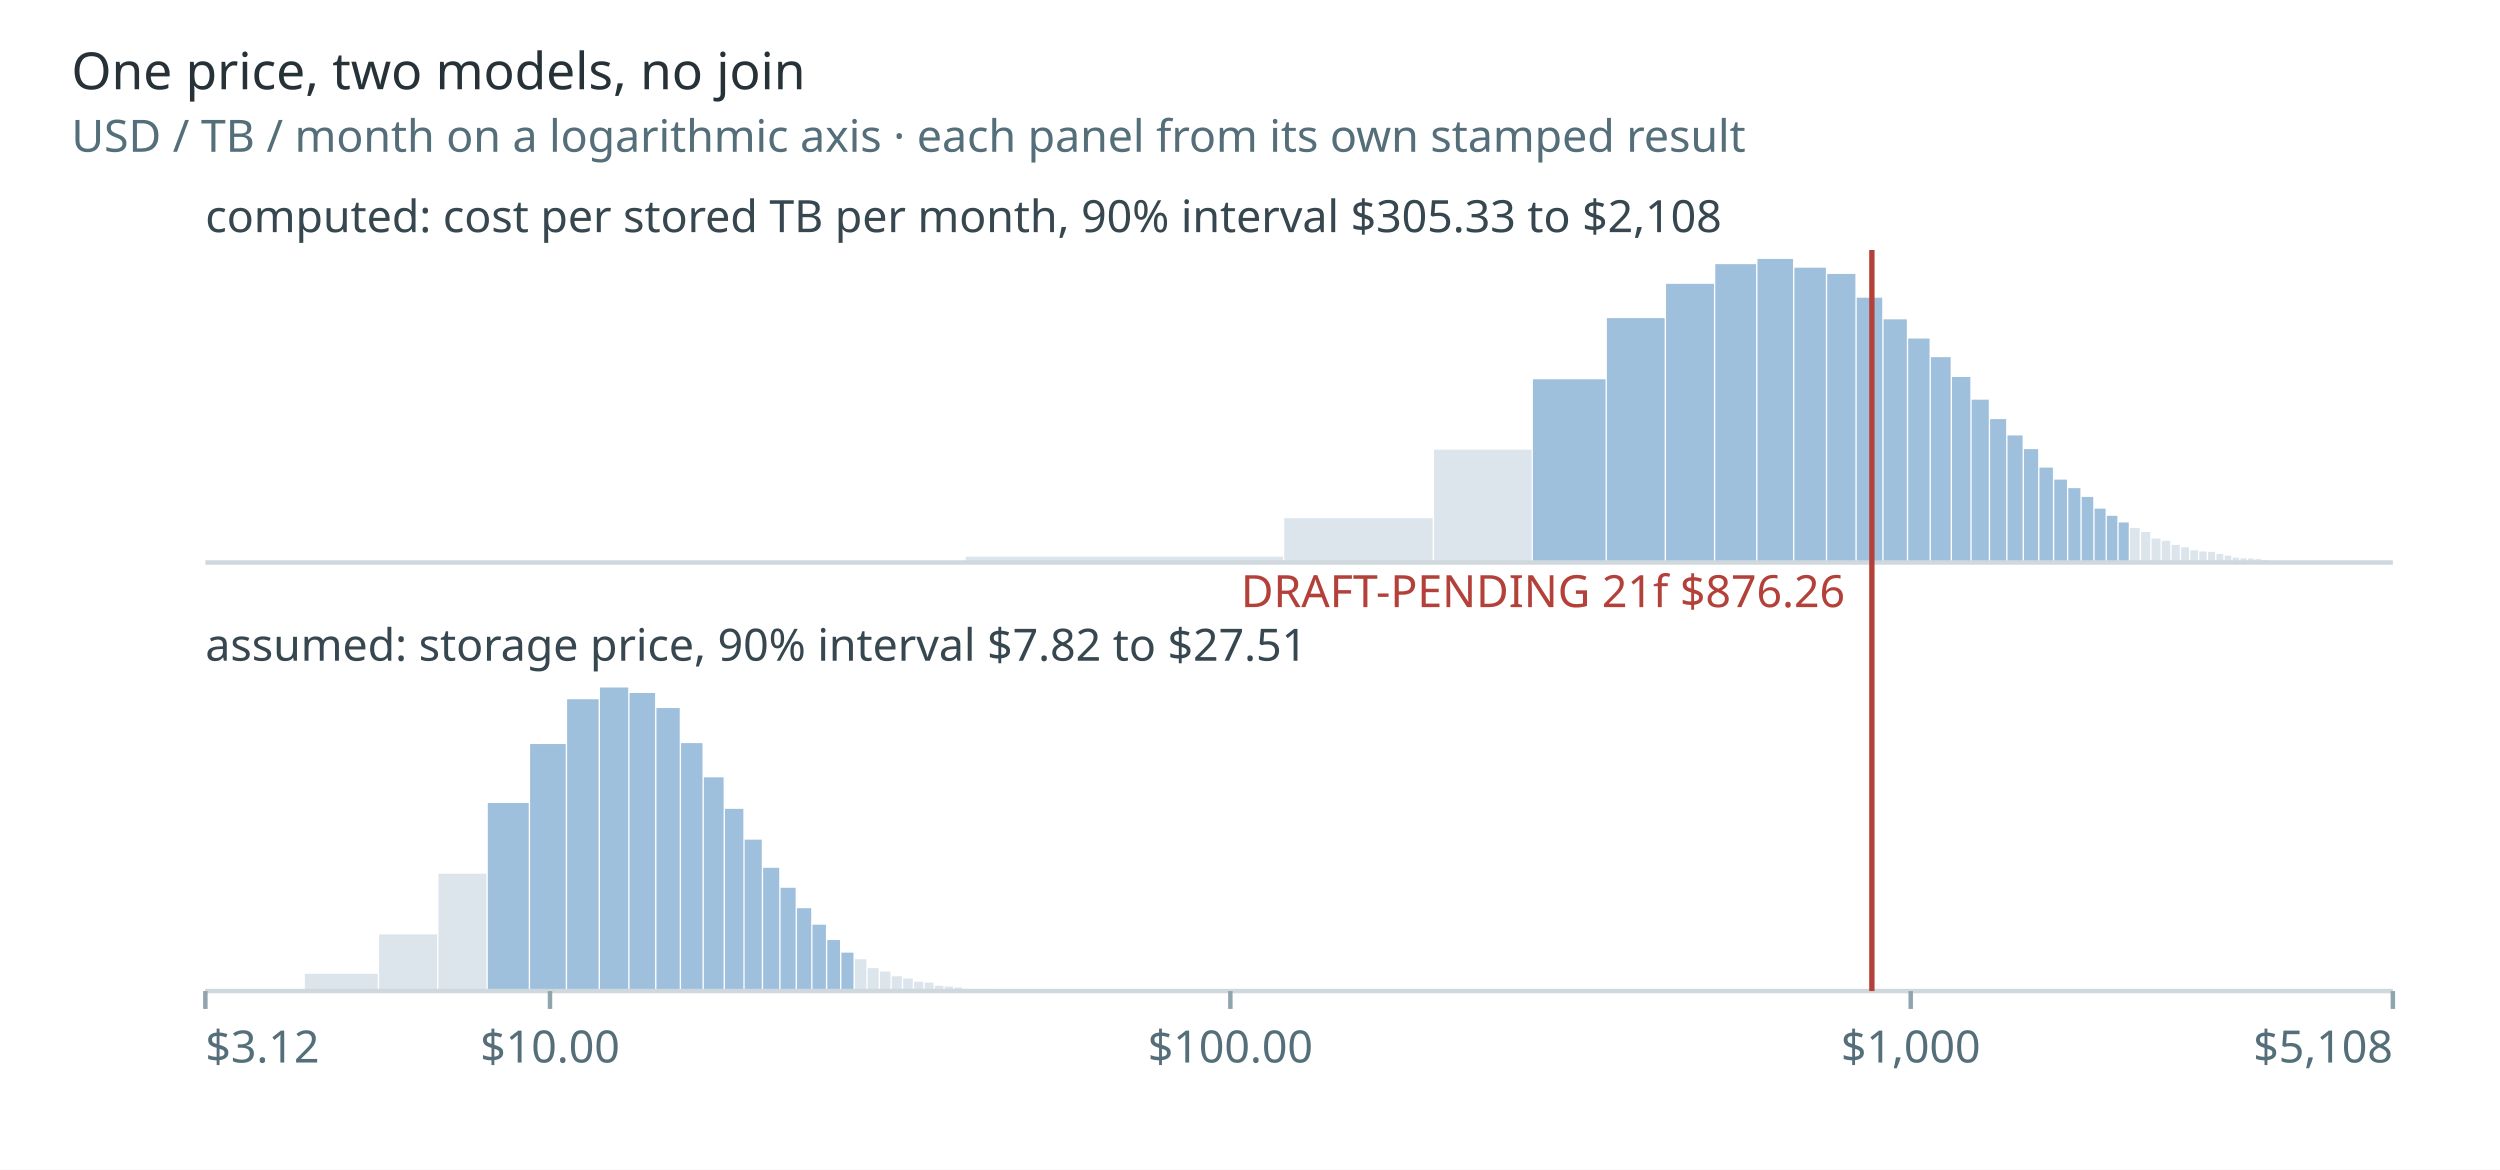
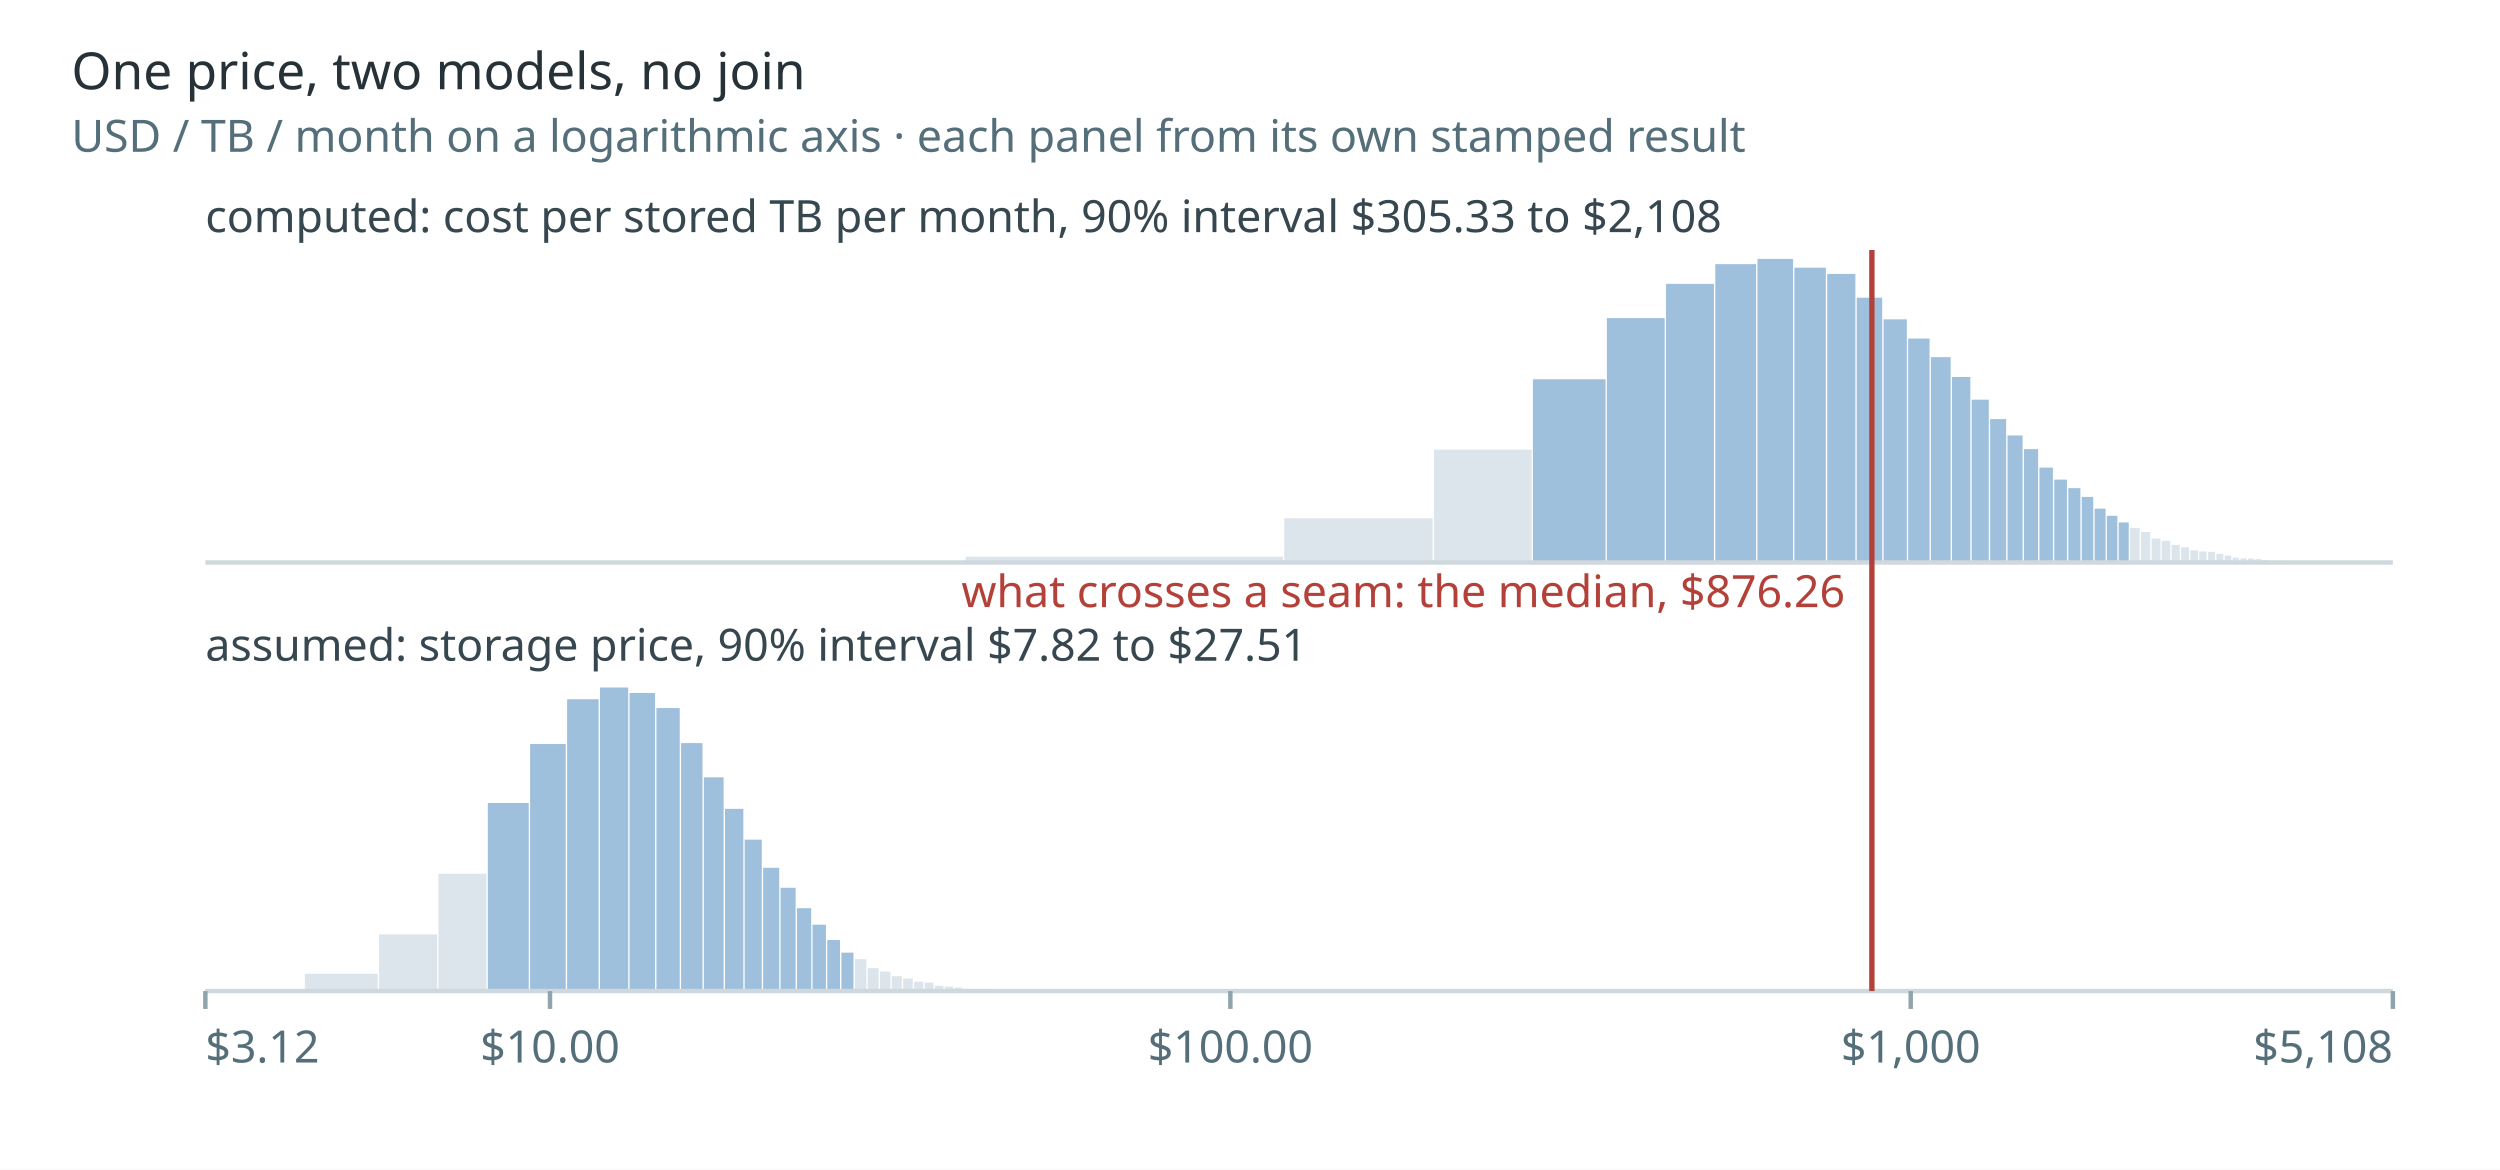
<svg xmlns="http://www.w3.org/2000/svg" viewBox="0 0 560 262" width="560" height="262" role="img" font-family="system-ui, sans-serif">
  <rect width="560" height="262" fill="#ffffff" />
  <text x="16" y="20" font-size="11.5" fill="#263238">One price, two models, no join</text>
  <text x="16" y="34" font-size="10" fill="#546e7a">USD / TB / month on a logarithmic axis · each panel from its own stamped result</text>
  <rect x="216.31" y="124.68" width="71.06" height="1.32" fill="#dde5ec" />
  <rect x="287.67" y="116.07" width="33.24" height="9.93" fill="#dde5ec" />
  <rect x="321.22" y="100.73" width="21.86" height="25.27" fill="#dde5ec" />
  <rect x="343.37" y="84.96" width="16.27" height="41.04" fill="#9fc0dd" />
  <rect x="359.94" y="71.25" width="12.94" height="54.75" fill="#9fc0dd" />
  <rect x="373.19" y="63.58" width="10.73" height="62.42" fill="#9fc0dd" />
  <rect x="384.22" y="59.17" width="9.15" height="66.83" fill="#9fc0dd" />
  <rect x="393.67" y="58.00" width="7.97" height="68.00" fill="#9fc0dd" />
  <rect x="401.94" y="59.96" width="7.05" height="66.04" fill="#9fc0dd" />
  <rect x="409.29" y="61.36" width="6.32" height="64.64" fill="#9fc0dd" />
  <rect x="415.91" y="66.69" width="5.71" height="59.31" fill="#9fc0dd" />
  <rect x="421.92" y="71.53" width="5.21" height="54.47" fill="#9fc0dd" />
  <rect x="427.43" y="75.83" width="4.79" height="50.17" fill="#9fc0dd" />
  <rect x="432.52" y="80.00" width="4.43" height="46.00" fill="#9fc0dd" />
  <rect x="437.25" y="84.45" width="4.11" height="41.55" fill="#9fc0dd" />
  <rect x="441.66" y="89.53" width="3.83" height="36.47" fill="#9fc0dd" />
  <rect x="445.79" y="93.88" width="3.59" height="32.12" fill="#9fc0dd" />
  <rect x="449.68" y="97.54" width="3.38" height="28.46" fill="#9fc0dd" />
  <rect x="453.36" y="100.60" width="3.18" height="25.40" fill="#9fc0dd" />
  <rect x="456.84" y="104.74" width="3.01" height="21.26" fill="#9fc0dd" />
  <rect x="460.15" y="107.43" width="2.85" height="18.57" fill="#9fc0dd" />
  <rect x="463.30" y="109.34" width="2.71" height="16.66" fill="#9fc0dd" />
  <rect x="466.31" y="111.31" width="2.58" height="14.69" fill="#9fc0dd" />
  <rect x="469.19" y="113.94" width="2.46" height="12.06" fill="#9fc0dd" />
  <rect x="471.94" y="115.54" width="2.35" height="10.46" fill="#9fc0dd" />
  <rect x="474.59" y="117.03" width="2.25" height="8.97" fill="#9fc0dd" />
  <rect x="477.13" y="118.28" width="2.15" height="7.72" fill="#dde5ec" />
  <rect x="479.59" y="119.17" width="2.06" height="6.83" fill="#dde5ec" />
  <rect x="481.95" y="120.64" width="1.98" height="5.36" fill="#dde5ec" />
  <rect x="484.23" y="121.13" width="1.91" height="4.87" fill="#dde5ec" />
  <rect x="486.44" y="122.05" width="1.83" height="3.95" fill="#dde5ec" />
  <rect x="488.57" y="122.58" width="1.77" height="3.42" fill="#dde5ec" />
  <rect x="490.64" y="123.26" width="1.71" height="2.74" fill="#dde5ec" />
  <rect x="492.64" y="123.53" width="1.65" height="2.47" fill="#dde5ec" />
  <rect x="494.59" y="123.62" width="1.59" height="2.38" fill="#dde5ec" />
  <rect x="496.48" y="124.09" width="1.54" height="1.91" fill="#dde5ec" />
  <rect x="498.32" y="124.45" width="1.49" height="1.55" fill="#dde5ec" />
  <rect x="500.11" y="124.92" width="1.44" height="1.08" fill="#dde5ec" />
  <rect x="501.85" y="125.07" width="1.40" height="0.93" fill="#dde5ec" />
  <rect x="503.55" y="125.11" width="1.35" height="0.89" fill="#dde5ec" />
  <rect x="505.20" y="125.24" width="1.31" height="0.76" fill="#dde5ec" />
  <rect x="506.82" y="125.46" width="1.28" height="0.54" fill="#dde5ec" />
  <rect x="508.39" y="125.64" width="1.24" height="0.36" fill="#dde5ec" />
  <rect x="509.93" y="125.62" width="1.20" height="0.38" fill="#dde5ec" />
  <rect x="511.43" y="125.63" width="1.17" height="0.37" fill="#dde5ec" />
  <rect x="512.91" y="125.64" width="1.14" height="0.36" fill="#dde5ec" />
  <rect x="514.34" y="125.68" width="1.11" height="0.32" fill="#dde5ec" />
  <rect x="515.75" y="125.86" width="1.08" height="0.14" fill="#dde5ec" />
  <rect x="517.13" y="125.87" width="1.05" height="0.13" fill="#dde5ec" />
  <rect x="518.48" y="125.87" width="1.02" height="0.13" fill="#dde5ec" />
  <rect x="519.81" y="125.84" width="1.00" height="0.16" fill="#dde5ec" />
  <rect x="521.10" y="125.91" width="0.97" height="0.09" fill="#dde5ec" />
  <rect x="522.38" y="125.92" width="0.95" height="0.08" fill="#dde5ec" />
  <rect x="523.62" y="125.93" width="0.93" height="0.07" fill="#dde5ec" />
  <rect x="524.85" y="125.93" width="0.90" height="0.07" fill="#dde5ec" />
  <rect x="526.05" y="125.98" width="0.88" height="0.02" fill="#dde5ec" />
  <rect x="527.24" y="125.99" width="0.86" height="0.01" fill="#dde5ec" />
  <rect x="528.40" y="125.92" width="0.84" height="0.08" fill="#dde5ec" />
  <rect x="529.54" y="125.95" width="0.82" height="0.05" fill="#dde5ec" />
  <rect x="530.66" y="126.00" width="0.80" height="0.00" fill="#dde5ec" />
  <rect x="531.76" y="126.00" width="0.79" height="0.00" fill="#dde5ec" />
  <rect x="532.85" y="125.99" width="0.77" height="0.01" fill="#dde5ec" />
  <rect x="533.92" y="125.98" width="0.75" height="0.02" fill="#dde5ec" />
  <rect x="534.97" y="125.98" width="0.73" height="0.02" fill="#dde5ec" />
  <line x1="46.0" y1="126.0" x2="536.0" y2="126.0" stroke="#cfd8dc" stroke-width="1" />
  <text x="46" y="52" font-size="10" fill="#37474f">computed: cost per stored TB per month, 90% interval $305.33 to $2,108</text>
  <rect x="46.00" y="221.54" width="21.98" height="0.46" fill="#dde5ec" />
  <rect x="68.28" y="218.13" width="16.34" height="3.87" fill="#dde5ec" />
  <rect x="84.92" y="209.30" width="12.99" height="12.70" fill="#dde5ec" />
  <rect x="98.21" y="195.71" width="10.76" height="26.29" fill="#dde5ec" />
  <rect x="109.27" y="179.87" width="9.17" height="42.13" fill="#9fc0dd" />
  <rect x="118.74" y="166.66" width="7.99" height="55.34" fill="#9fc0dd" />
  <rect x="127.03" y="156.63" width="7.06" height="65.37" fill="#9fc0dd" />
  <rect x="134.39" y="154.00" width="6.33" height="68.00" fill="#9fc0dd" />
  <rect x="141.02" y="155.23" width="5.72" height="66.77" fill="#9fc0dd" />
  <rect x="147.04" y="158.60" width="5.22" height="63.40" fill="#9fc0dd" />
  <rect x="152.56" y="166.45" width="4.80" height="55.55" fill="#9fc0dd" />
  <rect x="157.66" y="174.12" width="4.43" height="47.88" fill="#9fc0dd" />
  <rect x="162.39" y="181.18" width="4.12" height="40.82" fill="#9fc0dd" />
  <rect x="166.80" y="188.08" width="3.84" height="33.92" fill="#9fc0dd" />
  <rect x="170.94" y="194.39" width="3.60" height="27.61" fill="#9fc0dd" />
  <rect x="174.84" y="198.86" width="3.38" height="23.14" fill="#9fc0dd" />
  <rect x="178.52" y="203.43" width="3.19" height="18.57" fill="#9fc0dd" />
  <rect x="182.00" y="207.13" width="3.01" height="14.87" fill="#9fc0dd" />
  <rect x="185.31" y="210.57" width="2.85" height="11.43" fill="#9fc0dd" />
  <rect x="188.47" y="213.39" width="2.71" height="8.61" fill="#9fc0dd" />
  <rect x="191.48" y="214.86" width="2.58" height="7.14" fill="#dde5ec" />
  <rect x="194.36" y="216.86" width="2.46" height="5.14" fill="#dde5ec" />
  <rect x="197.11" y="217.63" width="2.35" height="4.37" fill="#dde5ec" />
  <rect x="199.76" y="218.68" width="2.25" height="3.32" fill="#dde5ec" />
  <rect x="202.31" y="219.20" width="2.15" height="2.80" fill="#dde5ec" />
  <rect x="204.76" y="219.90" width="2.06" height="2.10" fill="#dde5ec" />
  <rect x="207.13" y="220.10" width="1.98" height="1.90" fill="#dde5ec" />
  <rect x="209.41" y="220.81" width="1.91" height="1.19" fill="#dde5ec" />
  <rect x="211.62" y="221.00" width="1.84" height="1.00" fill="#dde5ec" />
  <rect x="213.75" y="221.22" width="1.77" height="0.78" fill="#dde5ec" />
  <rect x="215.82" y="221.52" width="1.71" height="0.48" fill="#dde5ec" />
  <rect x="217.83" y="221.51" width="1.65" height="0.49" fill="#dde5ec" />
  <rect x="219.78" y="221.53" width="1.59" height="0.47" fill="#dde5ec" />
  <rect x="221.67" y="221.71" width="1.54" height="0.29" fill="#dde5ec" />
  <rect x="223.51" y="221.75" width="1.49" height="0.25" fill="#dde5ec" />
  <rect x="225.30" y="221.82" width="1.44" height="0.18" fill="#dde5ec" />
  <rect x="227.04" y="221.88" width="1.40" height="0.12" fill="#dde5ec" />
  <rect x="228.74" y="221.88" width="1.36" height="0.12" fill="#dde5ec" />
  <rect x="230.39" y="221.96" width="1.31" height="0.04" fill="#dde5ec" />
  <rect x="232.01" y="221.90" width="1.28" height="0.10" fill="#dde5ec" />
  <rect x="233.58" y="221.93" width="1.24" height="0.07" fill="#dde5ec" />
  <rect x="235.12" y="221.94" width="1.20" height="0.06" fill="#dde5ec" />
  <rect x="236.63" y="221.97" width="1.17" height="0.03" fill="#dde5ec" />
  <rect x="238.10" y="221.95" width="1.14" height="0.05" fill="#dde5ec" />
  <rect x="239.54" y="221.98" width="1.11" height="0.02" fill="#dde5ec" />
  <rect x="240.95" y="221.99" width="1.08" height="0.01" fill="#dde5ec" />
  <rect x="242.32" y="221.97" width="1.05" height="0.03" fill="#dde5ec" />
  <rect x="243.68" y="221.98" width="1.02" height="0.02" fill="#dde5ec" />
  <rect x="245.00" y="221.99" width="1.00" height="0.01" fill="#dde5ec" />
  <rect x="246.30" y="222.00" width="0.97" height="0.00" fill="#dde5ec" />
  <rect x="247.57" y="221.99" width="0.95" height="0.01" fill="#dde5ec" />
  <rect x="248.82" y="222.00" width="0.93" height="0.00" fill="#dde5ec" />
  <rect x="250.05" y="221.99" width="0.90" height="0.01" fill="#dde5ec" />
  <rect x="251.25" y="222.00" width="0.88" height="0.00" fill="#dde5ec" />
  <rect x="252.43" y="222.00" width="0.86" height="0.00" fill="#dde5ec" />
  <rect x="253.59" y="221.99" width="0.84" height="0.01" fill="#dde5ec" />
  <rect x="254.74" y="222.00" width="0.82" height="0.00" fill="#dde5ec" />
  <rect x="255.86" y="222.00" width="0.80" height="0.00" fill="#dde5ec" />
  <rect x="256.96" y="222.00" width="0.79" height="0.00" fill="#dde5ec" />
  <rect x="258.05" y="222.00" width="0.77" height="0.00" fill="#dde5ec" />
  <rect x="259.11" y="222.00" width="0.75" height="0.00" fill="#dde5ec" />
  <rect x="260.16" y="222.00" width="0.73" height="0.00" fill="#dde5ec" />
  <rect x="261.20" y="222.00" width="0.72" height="0.00" fill="#dde5ec" />
  <rect x="262.22" y="221.99" width="0.70" height="0.01" fill="#dde5ec" />
  <line x1="46.0" y1="222.0" x2="536.0" y2="222.0" stroke="#cfd8dc" stroke-width="1" />
  <text x="46" y="148" font-size="10" fill="#37474f">assumed: storage price, 90% interval $7.82 to $27.51</text>
  <line x1="419.3" y1="56" x2="419.3" y2="222" stroke="#b3413a" stroke-width="1.2" />
-   <text x="413.3" y="136" font-size="10" text-anchor="end" fill="#b3413a">DRAFT-PENDING 21f $876.26</text>
+   <text x="413.3" y="136" font-size="10" text-anchor="end" fill="#b3413a">what crosses a seam: the median, $876.26</text>
  <line x1="46.0" y1="222.0" x2="46.0" y2="226.0" stroke="#90a4ae" />
  <text x="46.0" y="238.0" font-size="10" text-anchor="start" fill="#546e7a">$3.12</text>
  <line x1="123.2" y1="222.0" x2="123.2" y2="226.0" stroke="#90a4ae" />
  <text x="123.2" y="238.0" font-size="10" text-anchor="middle" fill="#546e7a">$10.00</text>
  <line x1="275.6" y1="222.0" x2="275.6" y2="226.0" stroke="#90a4ae" />
  <text x="275.6" y="238.0" font-size="10" text-anchor="middle" fill="#546e7a">$100.00</text>
  <line x1="428.0" y1="222.0" x2="428.0" y2="226.0" stroke="#90a4ae" />
  <text x="428.0" y="238.0" font-size="10" text-anchor="middle" fill="#546e7a">$1,000</text>
  <line x1="536.0" y1="222.0" x2="536.0" y2="226.0" stroke="#90a4ae" />
  <text x="536.0" y="238.0" font-size="10" text-anchor="end" fill="#546e7a">$5,108</text>
</svg>
